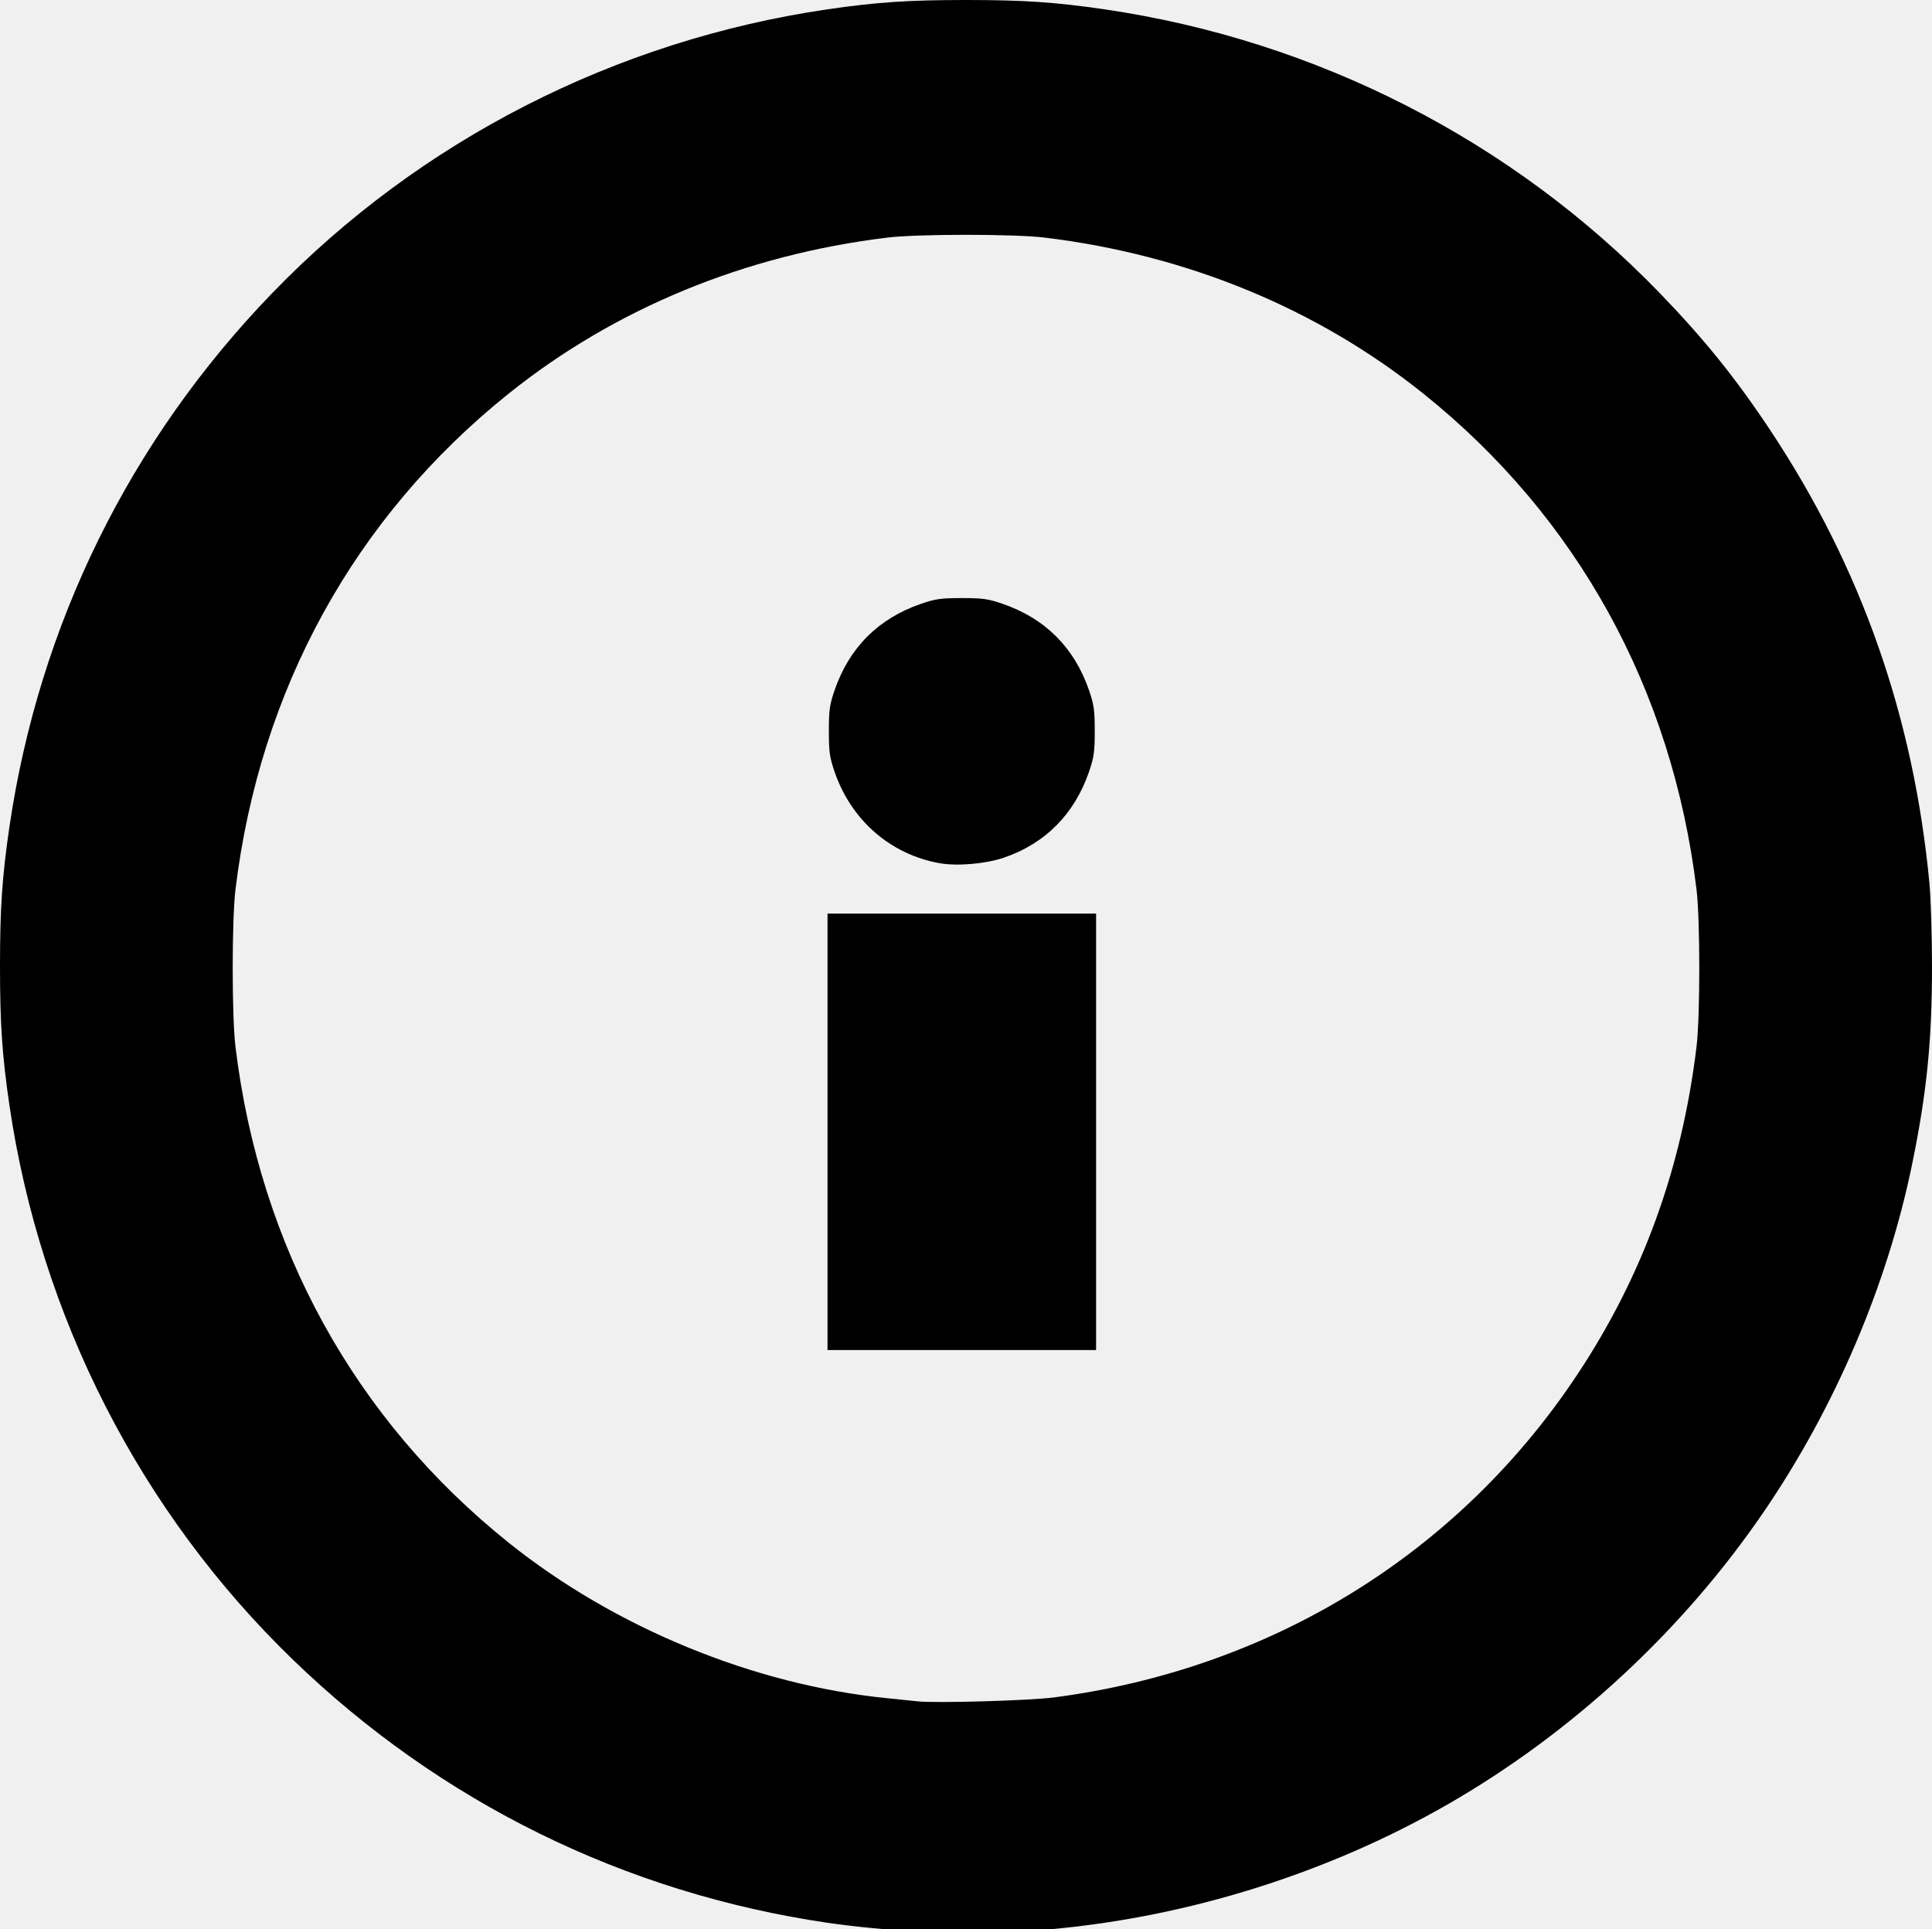
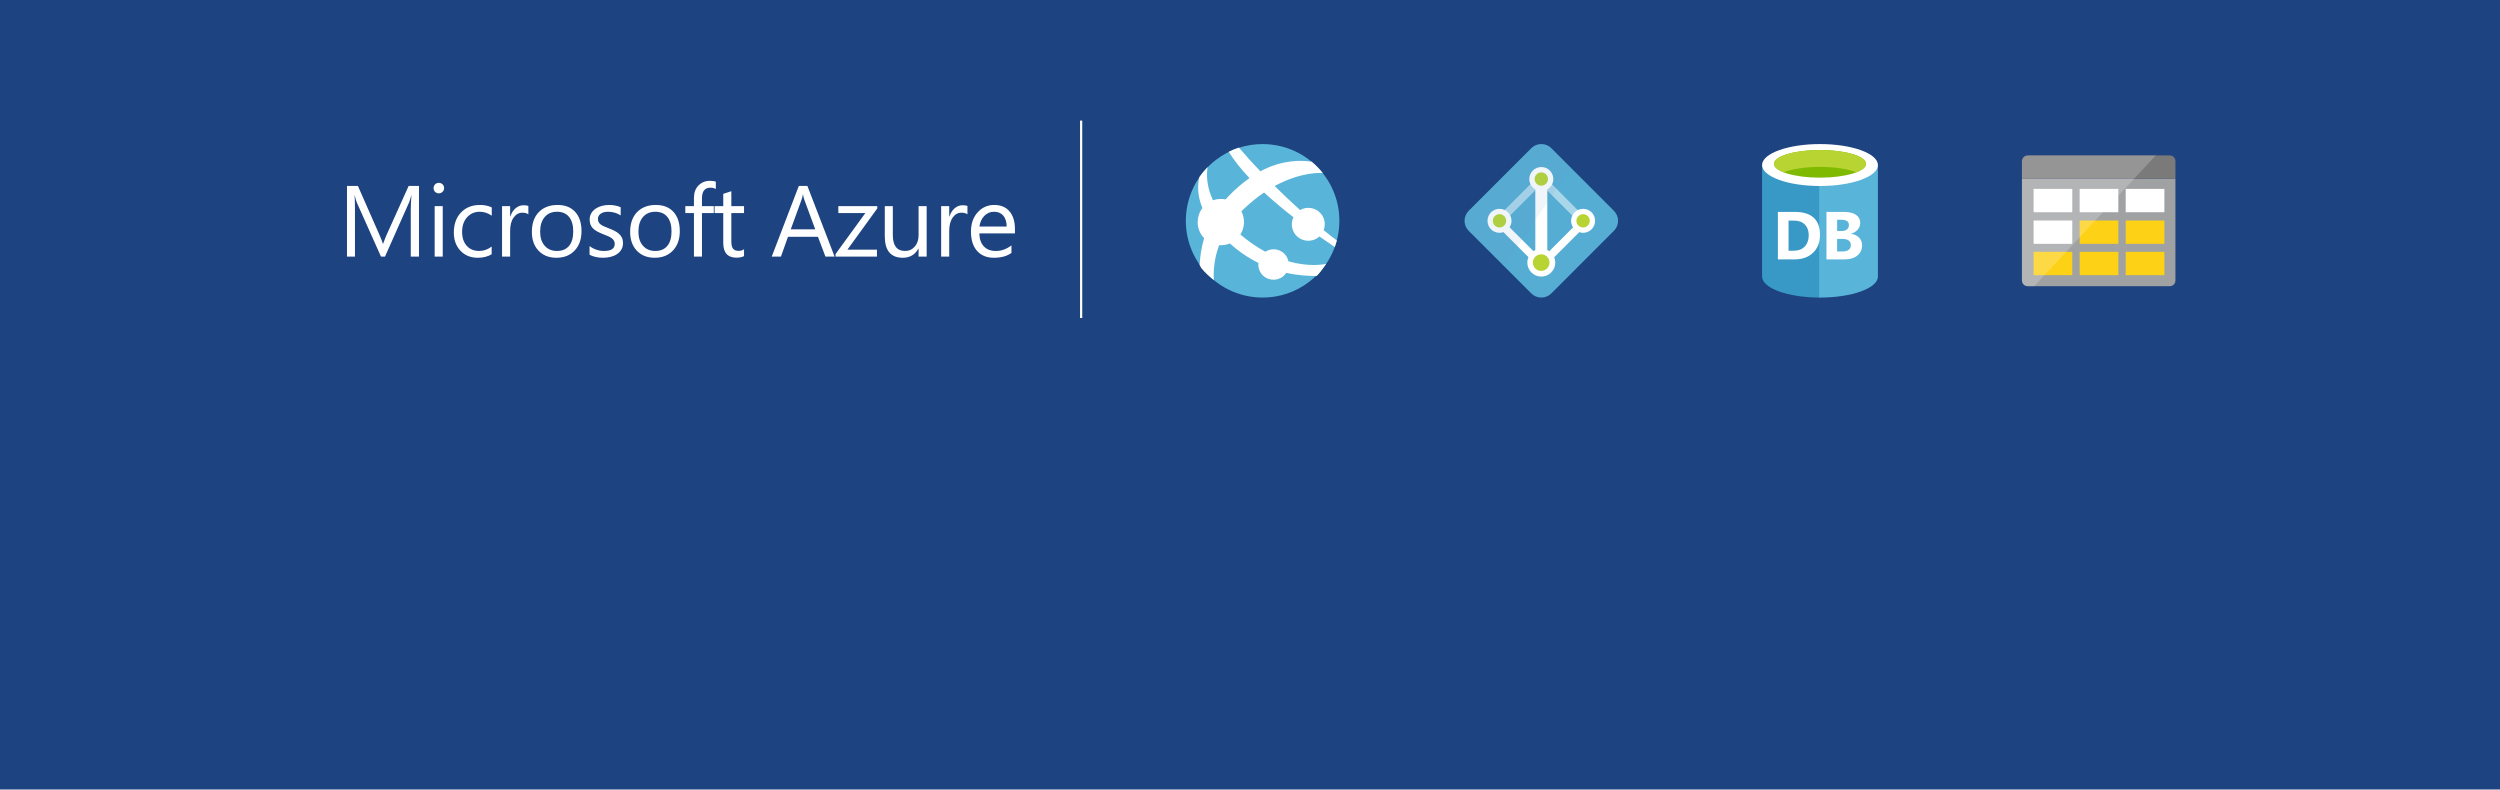
- <svg xmlns="http://www.w3.org/2000/svg" viewBox="0 0 1150.949 1148.739" version="1.1" x="0px" y="0px">
-   <g transform="translate(7724.193,3992.755)">
-     <path style="" d="m -7174.344,-2841.777 c -20.49,-1.266 -41.645,-3.34 -56.875,-5.574 -120.772,-17.721 -230.757,-71.859 -318.558,-156.804 -90.886,-87.93 -150.392,-204.438 -168.866,-330.625 -4.258,-29.081 -5.551,-48.302 -5.551,-82.5 0,-34.198 1.293,-53.419 5.551,-82.5 17.665,-120.666 71.855,-230.758 156.799,-318.558 87.93,-90.886 204.438,-150.392 330.625,-168.866 29.081,-4.258 48.302,-5.551 82.5,-5.551 34.198,0 53.419,1.293 82.5,5.551 126.187,18.474 242.696,77.98 330.625,168.866 26.587,27.481 45.6,51.08 66.199,82.165 54.004,81.497 85.218,170.417 94.611,269.519 0.847,8.938 1.54,31.156 1.54,49.375 0,44.497 -3.07,75.173 -11.785,117.77 -14.705,71.875 -45.725,144.691 -88.167,206.96 -48.342,70.927 -114.325,132.033 -188.648,174.705 -70.927,40.723 -153.526,66.754 -235.625,74.258 -15.463,1.413 -64.586,2.571 -76.875,1.811 z m 77.868,-139.798 c 129.692,-16.893 241.289,-85.757 312.085,-192.581 38.837,-58.602 62.062,-122.512 70.86,-195 2.208,-18.189 2.208,-75.561 0,-93.75 -14.469,-119.202 -71.009,-221.842 -162.689,-295.334 -63.245,-50.698 -140.884,-82.694 -225.625,-92.98 -18.189,-2.208 -75.561,-2.208 -93.75,0 -84.741,10.286 -162.38,42.281 -225.625,92.98 -91.68,73.493 -148.22,176.132 -162.689,295.334 -2.208,18.189 -2.208,75.561 0,93.75 14.467,119.187 71.053,221.91 162.689,295.338 63.303,50.725 146.2,84.781 225.625,92.691 7.562,0.753 15.719,1.593 18.125,1.865 10.35,1.173 66.545,-0.432 80.993,-2.314 z m -134.743,-336.956 0,-130 80,0 80,0 0,130 0,130 -80,0 -80,0 0,-130 z m 66.653,-160.04 c -29.173,-5.244 -52.491,-25.55 -62.409,-54.347 -2.975,-8.637 -3.44,-11.932 -3.44,-24.363 0,-12.431 0.465,-15.726 3.44,-24.363 8.72,-25.319 26.074,-42.673 51.393,-51.393 8.637,-2.975 11.932,-3.44 24.363,-3.44 12.431,0 15.726,0.465 24.363,3.44 25.319,8.72 42.673,26.074 51.393,51.393 2.975,8.637 3.44,11.932 3.44,24.363 0,12.431 -0.465,15.726 -3.44,24.363 -8.685,25.218 -26.289,42.879 -51.015,51.179 -10.87,3.649 -27.649,5.045 -38.088,3.168 z" fill="#000000" />
-   </g>
+ <svg xmlns="http://www.w3.org/2000/svg" viewBox="0 0 1140 360" enable-background="new 0 0 1140 360">
+   <path fill="#1D4380" d="M0 0h1140v360h-1140v-360z" />
+   <path fill="#fff" d="M191.061 117h-3.751v-21.607c0-1.707.104-3.796.314-6.267h-.09c-.359 1.453-.682 2.493-.966 3.122l-11.005 24.752h-1.842l-10.983-24.572c-.314-.719-.637-1.819-.966-3.302h-.09c.12 1.288.18 3.392.18 6.312v21.562h-3.639v-32.209h4.986l9.883 22.461c.764 1.722 1.258 3.01 1.482 3.863h.135c.644-1.767 1.16-3.084 1.55-3.953l10.085-22.371h4.717v32.209zm9.032-28.84c-.659 0-1.221-.225-1.685-.674-.464-.449-.696-1.018-.696-1.707 0-.688.232-1.261.696-1.718.464-.457 1.025-.685 1.685-.685.674 0 1.247.229 1.718.685.472.457.708 1.03.708 1.718 0 .659-.236 1.221-.708 1.685-.472.464-1.044.696-1.718.696zm1.797 28.84h-3.684v-23h3.684v23zm22.307-1.056c-1.767 1.063-3.863 1.595-6.289 1.595-3.279 0-5.926-1.067-7.94-3.201-2.014-2.134-3.021-4.9-3.021-8.299 0-3.788 1.085-6.832 3.257-9.13 2.171-2.298 5.068-3.448 8.692-3.448 2.021 0 3.803.375 5.346 1.123v3.773c-1.707-1.198-3.534-1.797-5.48-1.797-2.351 0-4.279.842-5.784 2.527s-2.257 3.897-2.257 6.637c0 2.695.708 4.822 2.123 6.379 1.415 1.558 3.313 2.336 5.694 2.336 2.006 0 3.893-.666 5.66-1.999v3.504zm16.736-18.215c-.644-.494-1.572-.741-2.785-.741-1.572 0-2.886.741-3.942 2.224s-1.583 3.504-1.583 6.064v11.724h-3.684v-23h3.684v4.739h.09c.524-1.617 1.325-2.878 2.403-3.785 1.078-.906 2.283-1.359 3.616-1.359.958 0 1.692.105 2.201.314v3.82zm12.783 19.81c-3.399 0-6.113-1.074-8.142-3.223-2.029-2.148-3.043-4.998-3.043-8.546 0-3.863 1.056-6.88 3.167-9.052 2.111-2.171 4.964-3.257 8.558-3.257 3.429 0 6.105 1.056 8.03 3.167 1.924 2.111 2.886 5.039 2.886 8.782 0 3.669-1.037 6.607-3.111 8.816-2.075 2.209-4.856 3.313-8.345 3.313zm.27-20.978c-2.366 0-4.238.805-5.615 2.415-1.378 1.61-2.066 3.83-2.066 6.66 0 2.726.696 4.874 2.089 6.446s3.257 2.358 5.593 2.358c2.381 0 4.211-.771 5.492-2.313 1.28-1.542 1.92-3.736 1.92-6.581 0-2.875-.64-5.091-1.92-6.648-1.282-1.559-3.112-2.337-5.493-2.337zm14.849 19.608v-3.953c2.006 1.482 4.215 2.224 6.626 2.224 3.234 0 4.852-1.078 4.852-3.234 0-.614-.139-1.134-.416-1.561-.277-.427-.651-.805-1.123-1.134-.472-.329-1.026-.625-1.662-.887-.637-.262-1.322-.535-2.055-.82-1.019-.404-1.913-.812-2.684-1.224-.771-.412-1.415-.876-1.932-1.393s-.906-1.104-1.168-1.763c-.262-.659-.393-1.43-.393-2.313 0-1.078.247-2.033.741-2.864s1.153-1.527 1.977-2.089c.823-.562 1.763-.984 2.819-1.269 1.056-.284 2.145-.427 3.268-.427 1.991 0 3.773.345 5.346 1.033v3.729c-1.692-1.108-3.639-1.662-5.84-1.662-.689 0-1.311.079-1.864.236-.554.157-1.03.378-1.426.663-.397.285-.704.625-.921 1.022-.217.397-.326.835-.326 1.314 0 .599.108 1.101.326 1.505.217.404.535.764.955 1.078.419.314.928.599 1.527.854.599.255 1.28.532 2.044.831 1.018.39 1.932.79 2.74 1.202.809.412 1.497.876 2.066 1.393.569.517 1.007 1.112 1.314 1.786.307.674.46 1.475.46 2.403 0 1.138-.251 2.126-.752 2.965-.502.839-1.172 1.535-2.01 2.089-.839.554-1.805.966-2.897 1.235-1.093.27-2.239.404-3.437.404-2.366-.003-4.418-.46-6.155-1.373zm29.697 1.37c-3.399 0-6.113-1.074-8.142-3.223-2.029-2.148-3.043-4.998-3.043-8.546 0-3.863 1.056-6.88 3.167-9.052 2.111-2.171 4.964-3.257 8.558-3.257 3.429 0 6.105 1.056 8.03 3.167 1.924 2.111 2.886 5.039 2.886 8.782 0 3.669-1.037 6.607-3.111 8.816-2.075 2.209-4.856 3.313-8.345 3.313zm.27-20.978c-2.366 0-4.238.805-5.615 2.415-1.378 1.61-2.066 3.83-2.066 6.66 0 2.726.696 4.874 2.089 6.446s3.257 2.358 5.593 2.358c2.381 0 4.211-.771 5.492-2.313 1.28-1.542 1.92-3.736 1.92-6.581 0-2.875-.64-5.091-1.92-6.648-1.282-1.559-3.112-2.337-5.493-2.337zm27.607-10.377c-.719-.404-1.535-.606-2.448-.606-2.576 0-3.863 1.625-3.863 4.874v3.548h5.391v3.145h-5.391v19.855h-3.661v-19.855h-3.931v-3.145h3.931v-3.729c0-2.411.696-4.316 2.089-5.716 1.393-1.4 3.129-2.1 5.211-2.1 1.123 0 2.014.135 2.673.404v3.325zm12.873 30.591c-.869.479-2.014.719-3.437.719-4.028 0-6.042-2.246-6.042-6.738v-13.611h-3.953v-3.145h3.953v-5.615l3.684-1.19v6.805h5.795v3.145h-5.795v12.96c0 1.542.262 2.643.786 3.302.524.659 1.393.988 2.605.988.928 0 1.729-.254 2.403-.764v3.144zm41.29.225h-4.178l-3.414-9.029h-13.656l-3.212 9.029h-4.2l12.354-32.209h3.908l12.398 32.209zm-8.827-12.421l-5.054-13.724c-.165-.449-.33-1.168-.494-2.156h-.09c-.15.914-.322 1.632-.517 2.156l-5.009 13.724h11.164zm28.281-9.523l-13.611 18.8h13.477v3.144h-18.89v-1.146l13.611-18.71h-12.331v-3.144h17.744v1.056zm22.531 21.944h-3.684v-3.639h-.09c-1.527 2.785-3.894 4.178-7.098 4.178-5.48 0-8.221-3.264-8.221-9.793v-13.746h3.661v13.162c0 4.852 1.856 7.277 5.57 7.277 1.797 0 3.275-.663 4.436-1.988 1.16-1.325 1.741-3.058 1.741-5.2v-13.251h3.684v23zm18.601-19.271c-.644-.494-1.572-.741-2.785-.741-1.572 0-2.886.741-3.942 2.224s-1.583 3.504-1.583 6.064v11.724h-3.684v-23h3.684v4.739h.09c.524-1.617 1.325-2.878 2.403-3.785 1.078-.906 2.283-1.359 3.616-1.359.958 0 1.692.105 2.201.314v3.82zm21.655 8.692h-16.239c.06 2.561.749 4.537 2.066 5.93 1.317 1.393 3.129 2.089 5.436 2.089 2.59 0 4.971-.854 7.143-2.561v3.459c-2.021 1.468-4.694 2.201-8.019 2.201-3.25 0-5.803-1.044-7.659-3.133-1.857-2.089-2.785-5.027-2.785-8.816 0-3.579 1.014-6.495 3.043-8.749 2.029-2.253 4.548-3.38 7.558-3.38s5.338.974 6.985 2.92c1.647 1.947 2.471 4.649 2.471 8.108v1.932zm-3.773-3.122c-.015-2.126-.528-3.781-1.539-4.964-1.011-1.183-2.415-1.774-4.211-1.774-1.737 0-3.212.622-4.425 1.864-1.213 1.243-1.962 2.868-2.246 4.874h12.421zm34.46-48.299h-1v90h1v-90z" />
+   <path fill="#59B4D9" d="M597.026 128.479c-6.343 4.851-13.817 7.213-21.238 7.213-10.53 0-20.943-4.727-27.824-13.727-11.757-15.35-8.855-37.302 6.522-49.064 6.342-4.88 13.824-7.209 21.235-7.209 10.53 0 20.945 4.727 27.824 13.735 11.76 15.345 8.83 37.302-6.519 49.052" />
+   <path fill="#fff" d="M590.595 106.829c2.543 3.316 7.262 3.915 10.56 1.406.172-.132.305-.291.462-.433 3.373 2.376 5.716 3.945 7.036 4.844.391-1.012.661-1.984.938-2.999-1.395-1.038-3.281-2.49-6.007-4.699.895-2.352.612-5.097-1.022-7.241-2.337-3.025-6.478-3.793-9.712-1.928-3.565-3.198-7.482-6.864-11.613-10.968 12.834-6.902 21.951-5.891 21.951-5.891-1.522-1.941-3.228-3.641-5.049-5.177-5.412-.836-13.819-.742-23.425 4.367l-.003-.004h-.001c-3.201-3.351-6.459-6.943-9.778-10.799-1.588.508-3.139 1.137-4.638 1.886 2.449 4.008 5.744 8.05 9.457 11.993l.024.024c-3.096 2.165-6.544 5.059-9.724 8.423-.406.433-.797.868-1.179 1.304-1.9-.398-3.898-.281-5.765.395-3.17-6.84-2.915-12.335-2.414-15.168-1.376 1.442-2.662 2.959-3.77 4.575-.828 3.382-1.063 8.259 1.379 14.136-2.827 3.7-2.96 8.946-.007 12.817.246.321.51.619.783.903-1.29 4.393-1.867 8.63-2.044 12.268l.661 1.255c1.679 2.154 3.788 3.968 5.825 5.612-.252-3.851.02-9.53 2.4-15.924 1.643.125 3.313-.134 4.877-.793.896.788 1.834 1.585 2.836 2.396 3.435 2.719 6.861 4.835 10.201 6.502-.174 1.699.252 3.464 1.355 4.926 2.359 3.047 6.728 3.616 9.778 1.287.634-.486 1.136-1.073 1.552-1.703 5.446 1.213 10.204 1.427 13.731 1.427.541 0 3.048-3.411 4.485-5.526-2.148.449-8.518 1.325-17.223-1.176-.21-.977-.612-1.927-1.257-2.773-2.211-2.899-6.254-3.526-9.267-1.587-3.026-1.641-6.195-3.698-9.463-6.287-.66-.522-1.292-1.043-1.903-1.566 1.997-3.146 2.21-7.179.445-10.572.401-.4.794-.802 1.22-1.2 3.236-3.023 6.28-5.443 9.128-7.385l-.33-.326.335.318-.003.001c4.37 4.041 9.004 7.871 13.392 11.293-1.162 2.461-.98 5.459.786 7.767z" />
+   <path fill="#55ADD3" d="M702.836 135.691c-1.725 0-3.349-.672-4.565-1.893l-28.544-28.543c-1.203-1.203-1.891-2.864-1.891-4.565 0-1.7.689-3.363 1.891-4.564l28.544-28.543c1.219-1.221 2.841-1.893 4.565-1.893 1.723 0 3.346.672 4.565 1.893l28.54 28.543c1.222 1.215 1.893 2.838 1.893 4.564s-.671 3.349-1.894 4.568l-28.538 28.54c-1.219 1.221-2.843 1.893-4.566 1.893" />
+   <path fill="#fff" d="M721.894 95.221c-3.024 0-5.474 2.45-5.474 5.472 0 1.109.335 2.138.903 3l-10.841 10.841c-.288-.202-.598-.37-.918-.522v-27.658c1.634-.946 2.745-2.694 2.745-4.718 0-3.023-2.45-5.472-5.474-5.472-3.021 0-5.471 2.45-5.471 5.472 0 2.024 1.112 3.772 2.744 4.718v27.658c-.307.146-.608.302-.885.494l-10.854-10.854c.552-.854.879-1.866.879-2.958 0-3.023-2.45-5.472-5.471-5.472-3.024 0-5.474 2.45-5.474 5.472 0 3.023 2.45 5.472 5.474 5.472.627 0 1.221-.127 1.784-.322l11.41 11.41c-.328.767-.51 1.61-.51 2.496 0 3.518 2.853 6.371 6.371 6.371 3.52 0 6.371-2.853 6.371-6.371 0-.869-.176-1.697-.491-2.451l11.442-11.441c.549.185 1.126.308 1.737.308 3.021 0 5.471-2.45 5.471-5.472 0-3.023-2.448-5.473-5.468-5.473z" />
+   <rect x="711.244" y="77.211" transform="matrix(.707 -.707 .707 .707 144.067 531.108)" opacity=".5" fill="#fff" enable-background="new" width="3.532" height="28.946" />
+   <rect x="678.208" y="89.936" transform="matrix(.707 -.707 .707 .707 138.038 516.659)" opacity=".5" fill="#fff" enable-background="new" width="28.947" height="3.533" />
+   <path fill="#B8D432" d="M706.566 119.75c0 2.094-1.7 3.793-3.794 3.793-2.096 0-3.793-1.698-3.793-3.793s1.697-3.793 3.793-3.793c2.093 0 3.794 1.699 3.794 3.793" />
+   <path fill="#B8D432" d="M705.878 81.636c0 1.681-1.362 3.044-3.044 3.044-1.681 0-3.044-1.362-3.044-3.044s1.362-3.044 3.044-3.044 3.044 1.362 3.044 3.044" />
+   <path fill="#B8D432" d="M686.823 100.692c0 1.681-1.365 3.044-3.044 3.044-1.681 0-3.044-1.362-3.044-3.044s1.362-3.044 3.044-3.044c1.679.001 3.044 1.363 3.044 3.044" />
+   <path fill="#B8D432" d="M724.937 100.692c0 1.681-1.365 3.044-3.045 3.044s-3.044-1.362-3.044-3.044 1.364-3.044 3.044-3.044c1.68.001 3.045 1.363 3.045 3.044" />
+   <path opacity=".1" fill="#69c" enable-background="new" d="M707.401 67.584c-1.219-1.221-2.841-1.893-4.565-1.893-1.723 0-3.345.672-4.564 1.893l-28.544 28.543c-1.204 1.201-1.893 2.864-1.893 4.564 0 1.701.689 3.364 1.893 4.565l16.16 16.161 30.4-44.948-8.887-8.885z" />
+   <path fill="#3999C6" d="M803.512 75.254v50.873c0 5.282 11.823 9.564 26.405 9.564v-60.437h-26.405z" />
+   <path fill="#59B4D9" d="M829.555 135.69h.362c14.582 0 26.405-4.28 26.405-9.563v-50.873h-26.767v60.436z" />
+   <path fill="#fff" d="M856.322 75.254c0 5.282-11.823 9.563-26.405 9.563s-26.405-4.281-26.405-9.563 11.823-9.563 26.405-9.563 26.405 4.282 26.405 9.563" />
+   <path fill="#7FBA00" d="M850.924 74.703c0 3.487-9.405 6.31-21.006 6.31s-21.008-2.823-21.008-6.31c0-3.485 9.406-6.31 21.008-6.31 11.601 0 21.006 2.825 21.006 6.31" />
+   <path fill="#B8D432" d="M846.523 78.559c2.75-1.066 4.402-2.402 4.402-3.853 0-3.487-9.405-6.311-21.008-6.311-11.601 0-21.007 2.825-21.007 6.311 0 1.451 1.653 2.787 4.402 3.853 3.84-1.491 9.842-2.453 16.604-2.453 6.765.001 12.764.963 16.607 2.453" />
+   <path fill="#fff" d="M846.983 116.504c-1.413 1.178-3.328 1.769-5.815 1.769h-8.298v-21.643h7.871c2.478 0 4.377.452 5.683 1.389 1.223.879 1.836 2.109 1.836 3.68 0 1.252-.447 2.317-1.358 3.254-.776.775-1.709 1.31-2.858 1.624v.051c1.543.19 2.802.778 3.74 1.765.878.937 1.33 2.086 1.33 3.415.005 1.979-.716 3.529-2.131 4.696m-20.223-1.275c-2.077 2.031-4.88 3.044-8.378 3.044h-7.661v-21.643h7.661c7.685 0 11.528 3.498 11.528 10.538 0 3.365-1.039 6.059-3.15 8.061" />
+   <path fill="#3999C6" d="M817.982 100.58h-2.401v13.741h2.429c2.134 0 3.788-.668 5.012-1.948 1.172-1.281 1.765-2.988 1.765-5.148 0-2.027-.593-3.625-1.738-4.808-1.201-1.223-2.882-1.837-5.067-1.837" />
+   <path fill="#59B4D9" d="M842.233 104.613c.586-.51.879-1.178.879-2.006 0-1.605-1.172-2.403-3.55-2.403h-1.834v5.128h2.16c.987 0 1.787-.247 2.345-.719" />
+   <path fill="#59B4D9" d="M843.035 109.703c-.642-.478-1.516-.747-2.644-.747h-2.667v5.708h2.641c1.123 0 2.027-.266 2.695-.8.613-.535.931-1.224.931-2.134.006-.854-.314-1.548-.956-2.027" />
+   <path fill="#A0A1A2" d="M922 127.851c0 1.4.98 2.66 2.66 2.66h64.68c1.4 0 2.66-.98 2.66-2.66v-46.34h-70v46.34z" />
+   <path fill="#7A7A7A" d="M989.34 70.871h-64.68c-1.68 0-2.66 1.26-2.66 2.66v7.98h70v-7.98c0-1.4-.98-2.66-2.66-2.66" />
+   <rect x="948.32" y="86.131" fill="#fff" width="17.64" height="10.64" />
+   <rect x="948.32" y="100.551" fill="#FCD116" width="17.64" height="10.64" />
+   <rect x="969.32" y="100.551" fill="#FCD116" width="17.64" height="10.64" />
+   <rect x="969.32" y="86.131" fill="#fff" width="17.64" height="10.64" />
+   <rect x="927.32" y="86.131" fill="#fff" width="17.64" height="10.64" />
+   <rect x="927.32" y="100.551" fill="#fff" width="17.64" height="10.64" />
+   <rect x="927.32" y="114.831" fill="#FCD116" width="17.64" height="10.64" />
+   <rect x="948.32" y="114.831" fill="#FCD116" width="17.64" height="10.64" />
+   <rect x="969.32" y="114.831" fill="#FCD116" width="17.64" height="10.64" />
+   <path opacity=".2" fill="#fff" enable-background="new" d="M924.66 70.871c-1.26 0-2.66 1.26-2.66 2.66v54.32c0 1.4 1.4 2.66 2.66 2.66h2.94l55.44-59.64h-58.38z" />
</svg>
